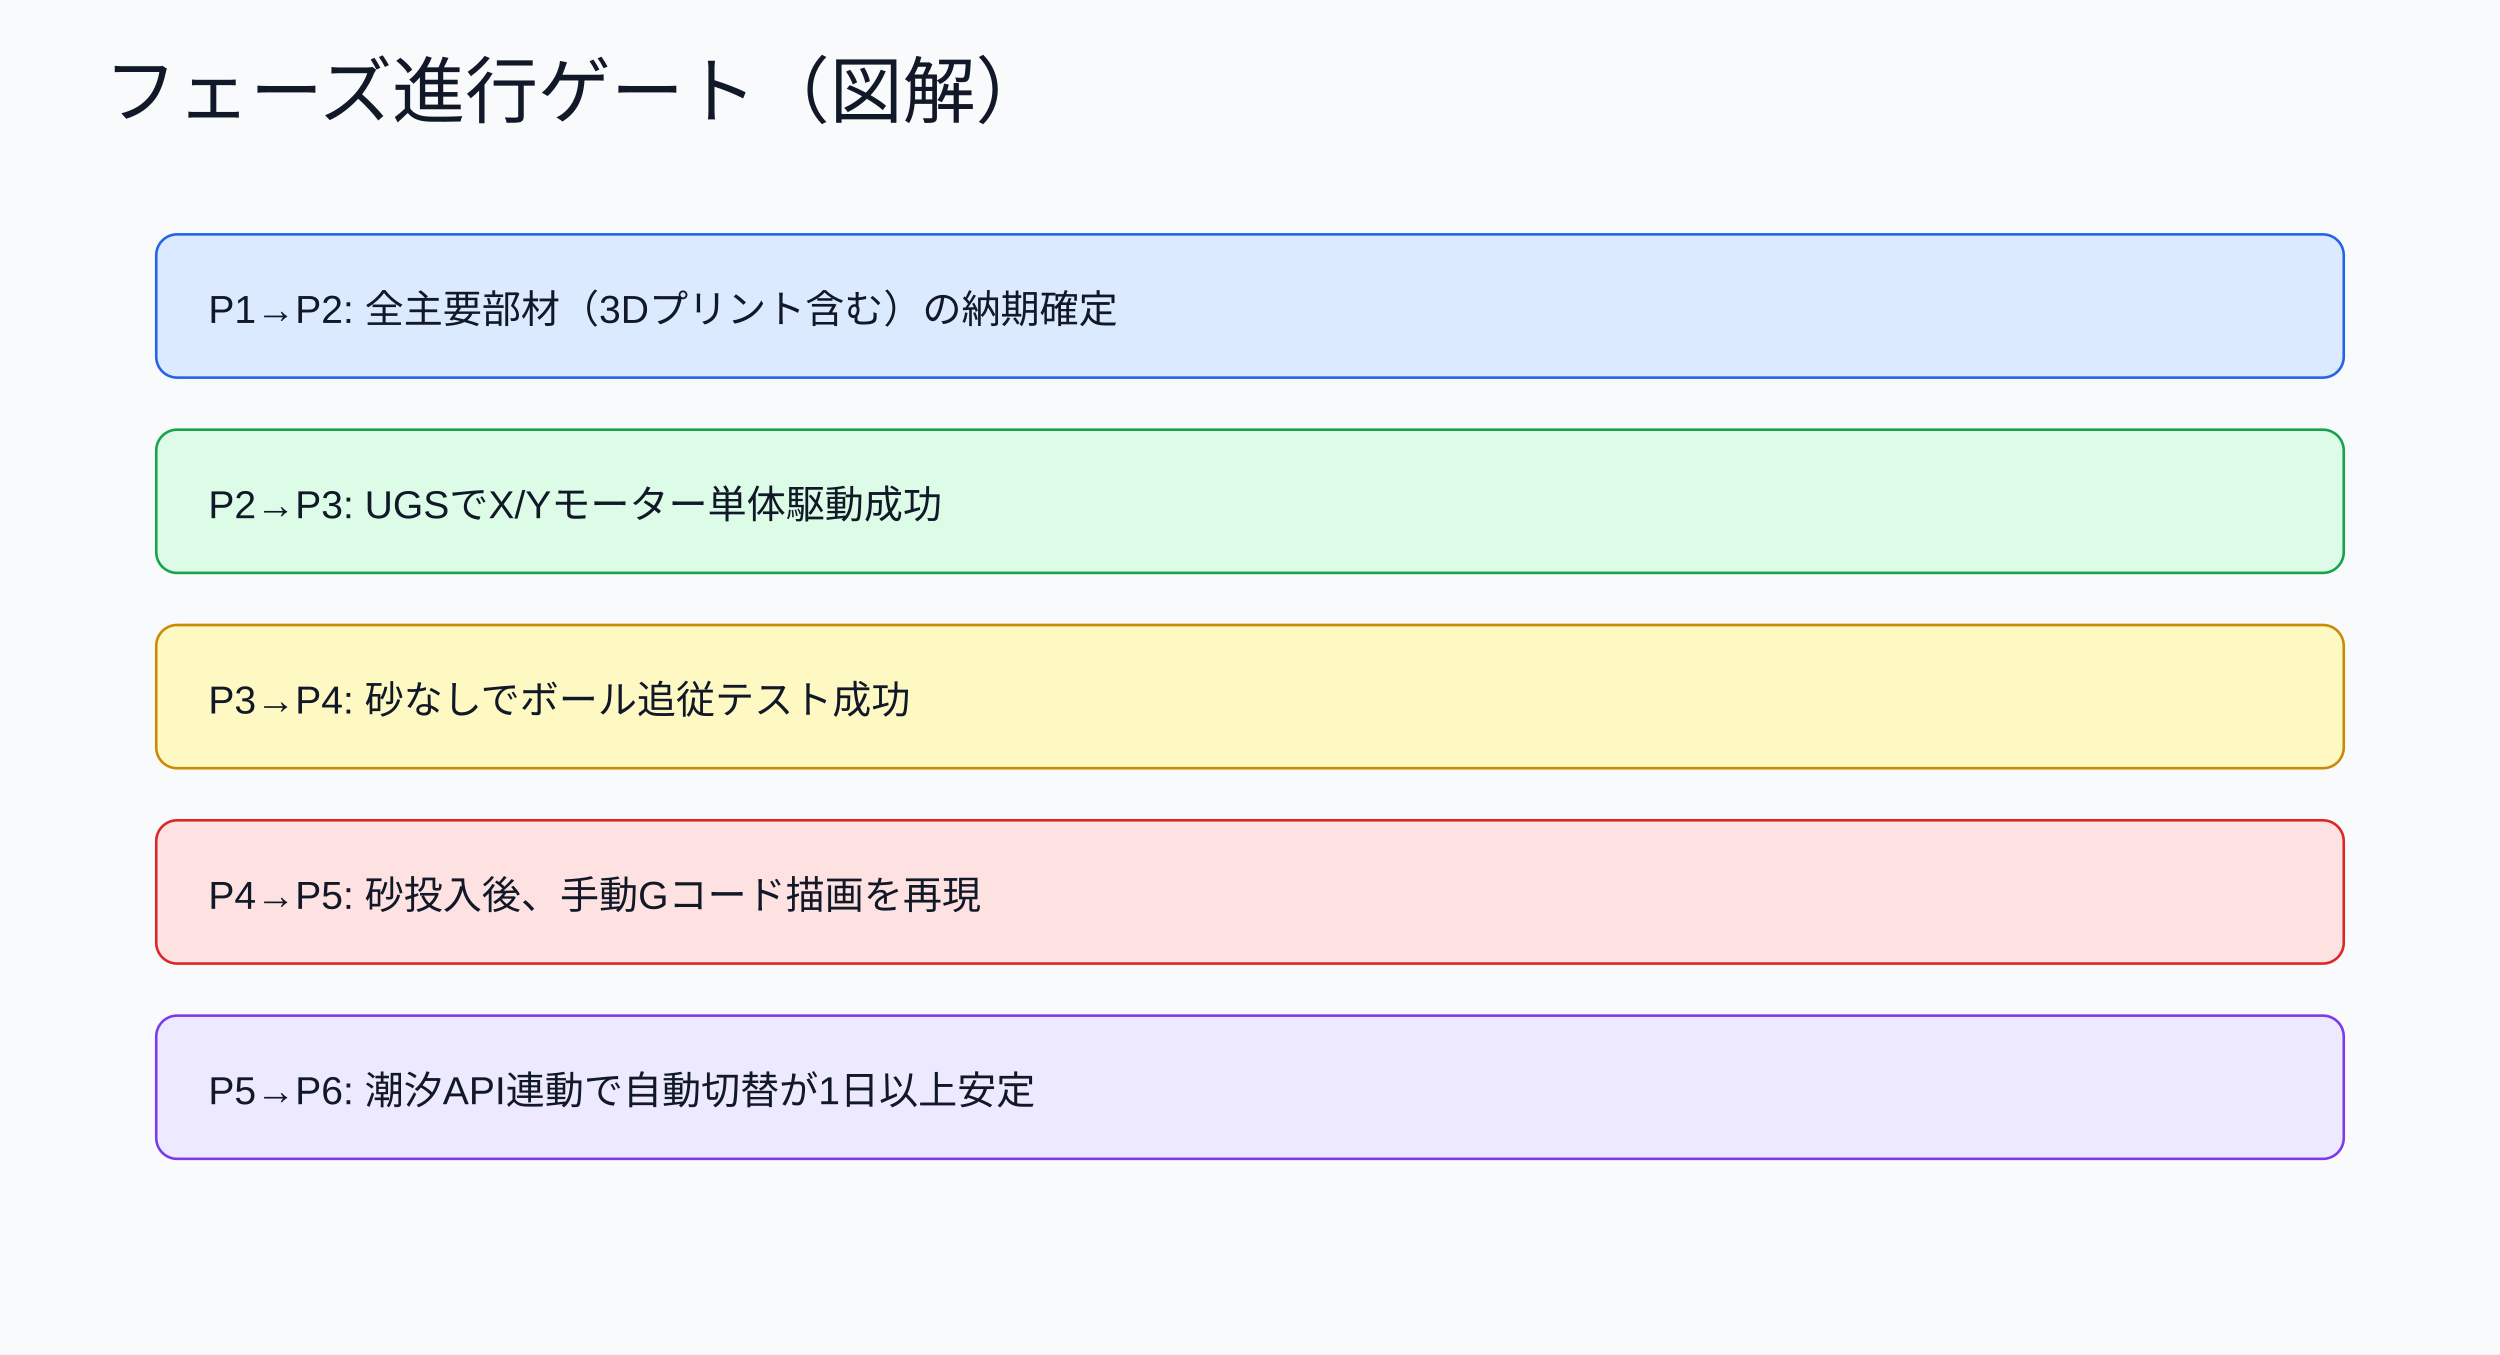
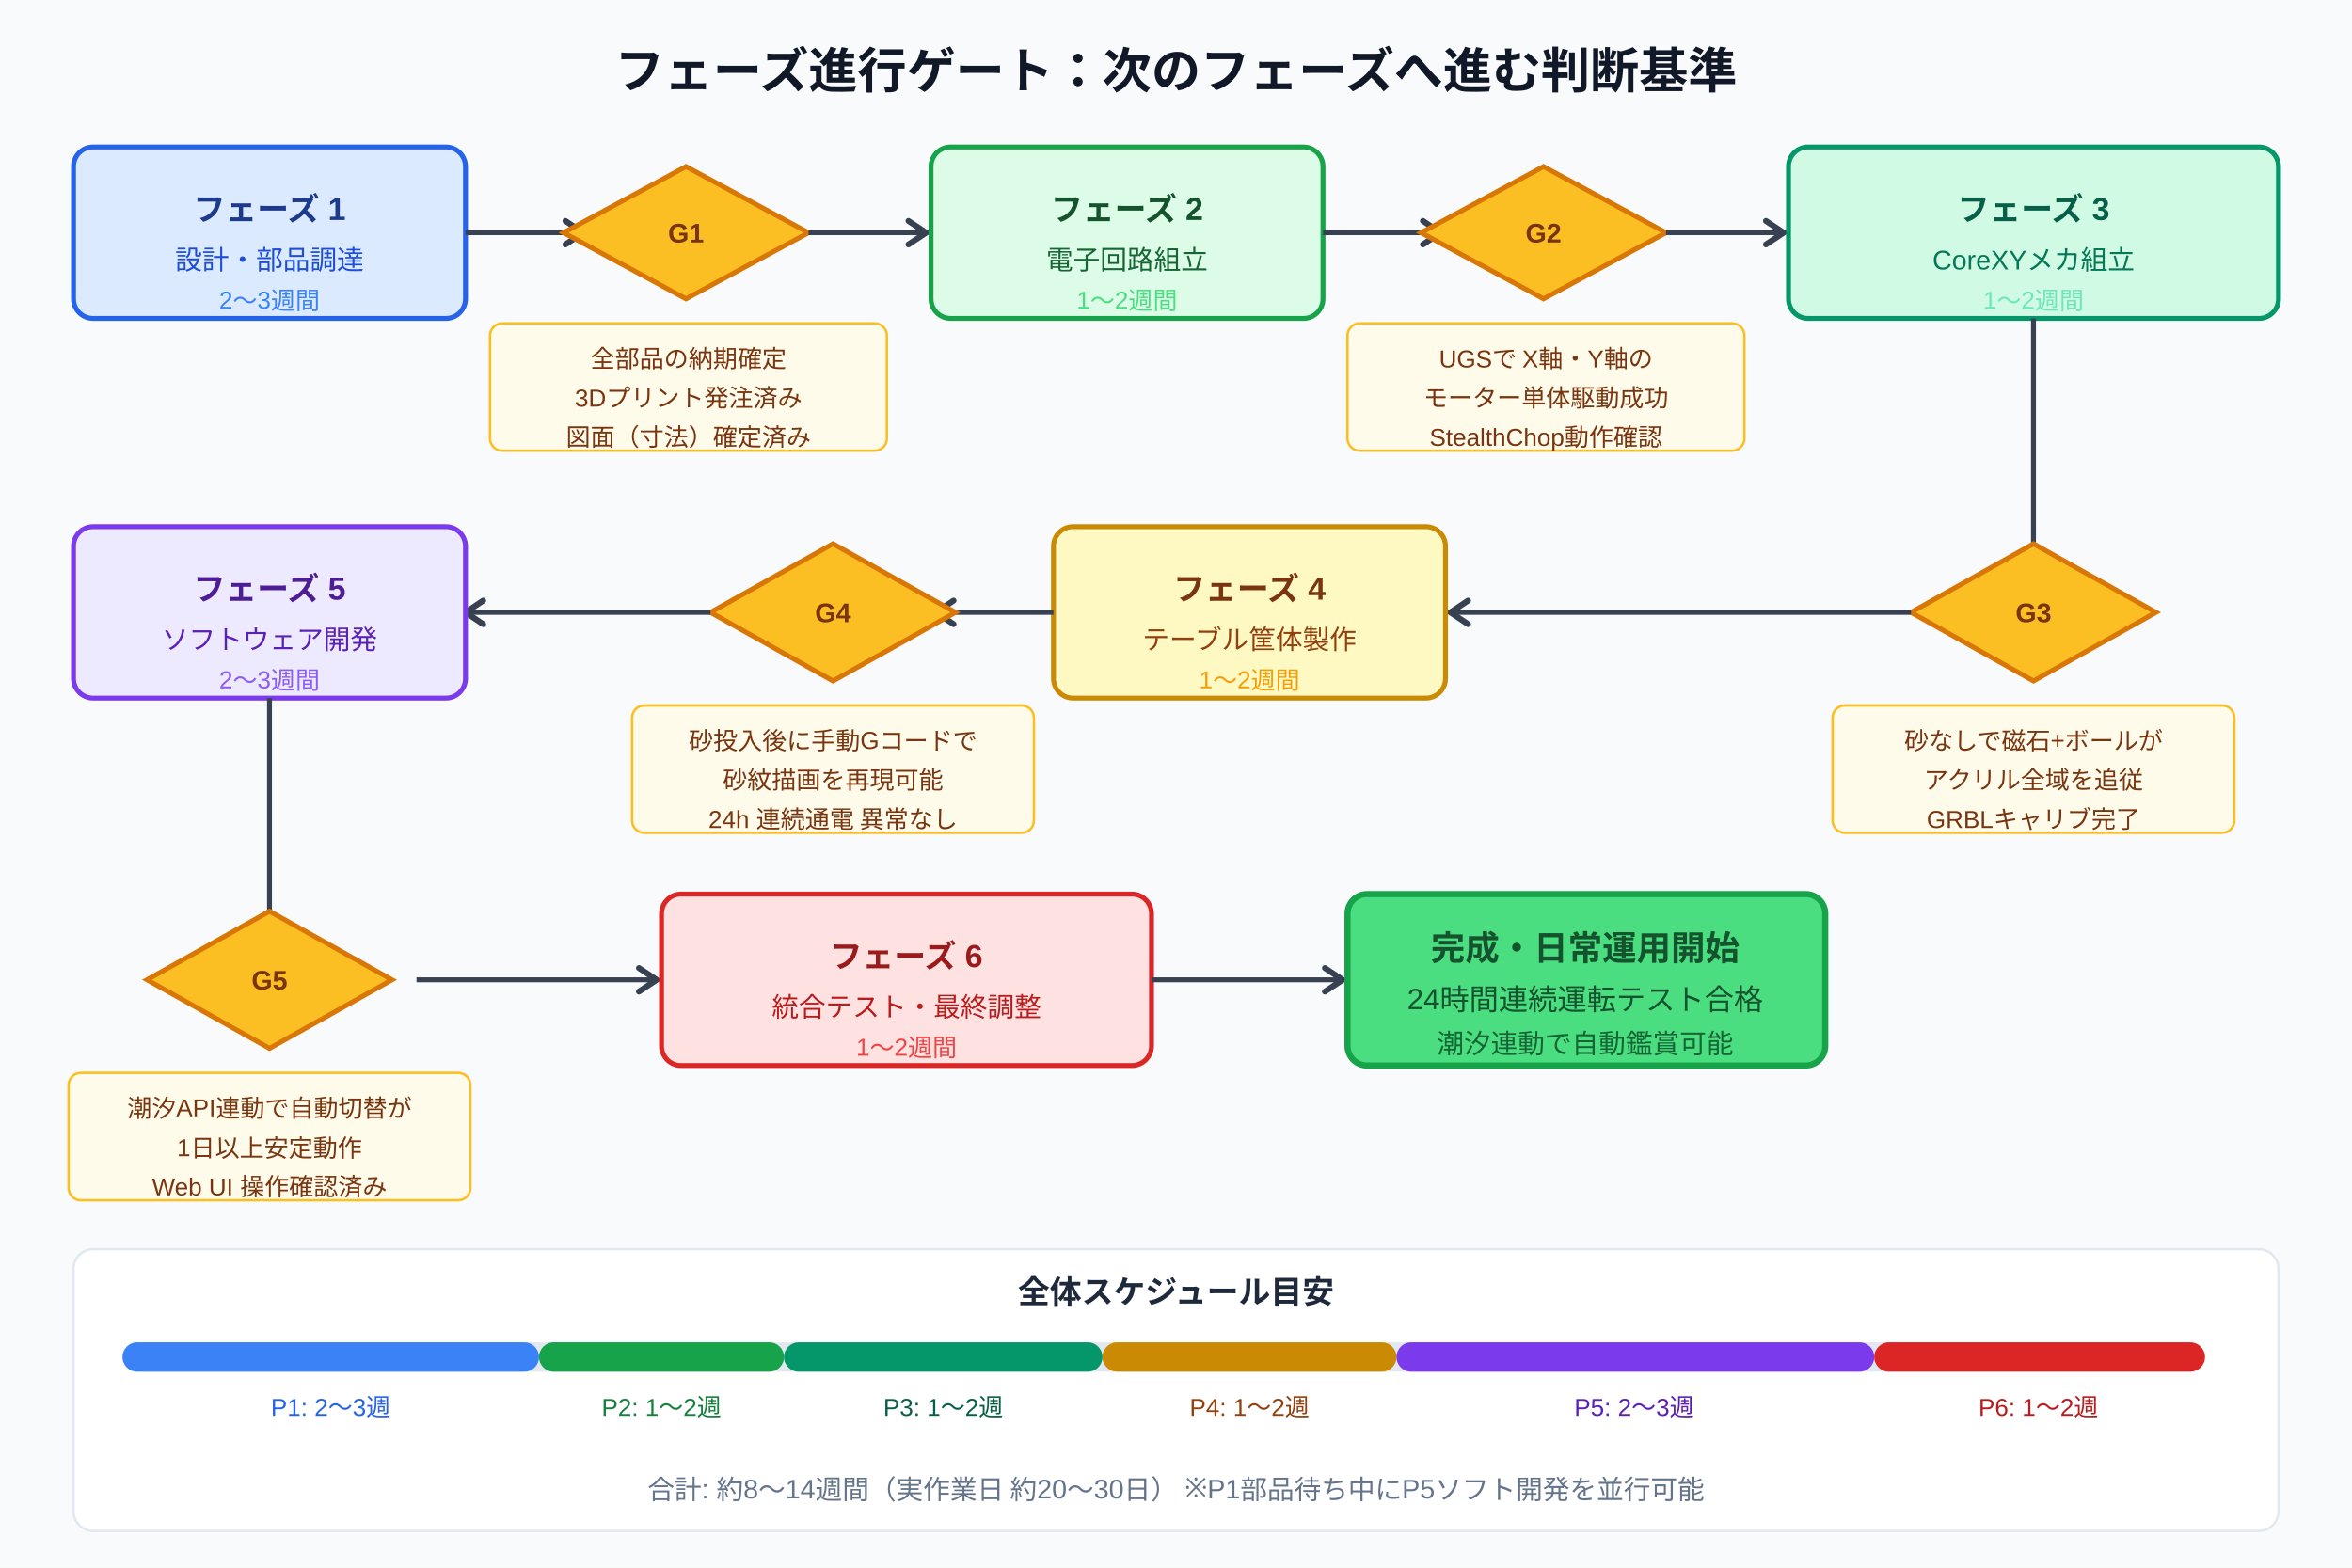
- <svg xmlns="http://www.w3.org/2000/svg" width="960" height="520" viewBox="0 0 960 520">
-   <rect width="960" height="520" fill="#f9fafb" />
-   <text x="40" y="45" font-size="28" font-family="Arial" fill="#111827">フェーズ進行ゲート（図解）</text>
-   <g font-family="Arial" font-size="15" fill="#111827">
-     <rect x="60" y="90" width="840" height="55" rx="8" fill="#dbeafe" stroke="#2563eb" />
-     <text x="80" y="124">P1→P2: 全主要部材（3Dプリント含む）の納期確定</text>
-     <rect x="60" y="165" width="840" height="55" rx="8" fill="#dcfce7" stroke="#16a34a" />
-     <text x="80" y="199">P2→P3: UGSでX/Yモーター単体駆動成功</text>
-     <rect x="60" y="240" width="840" height="55" rx="8" fill="#fef9c3" stroke="#ca8a04" />
-     <text x="80" y="274">P3→P4: 砂なしでボール追従テスト成功</text>
-     <rect x="60" y="315" width="840" height="55" rx="8" fill="#fee2e2" stroke="#dc2626" />
-     <text x="80" y="349">P4→P5: 砂投入後、手動Gコード描画を再現</text>
-     <rect x="60" y="390" width="840" height="55" rx="8" fill="#ede9fe" stroke="#7c3aed" />
-     <text x="80" y="424">P5→P6: 潮汐API連動で自動切替が1日以上安定</text>
-   </g>
+ <svg xmlns="http://www.w3.org/2000/svg" width="960" height="640" viewBox="0 0 960 640">
+   <rect width="960" height="640" fill="#f9fafb" />
+   <text x="480" y="36" text-anchor="middle" font-size="20" font-weight="bold" font-family="Arial,sans-serif" fill="#111827">フェーズ進行ゲート：次のフェーズへ進む判断基準</text>
+   <rect x="30" y="60" width="160" height="70" rx="8" fill="#dbeafe" stroke="#2563eb" stroke-width="2" />
+   <text x="110" y="90" text-anchor="middle" font-size="13" font-weight="bold" font-family="Arial,sans-serif" fill="#1e3a8a">フェーズ 1</text>
+   <text x="110" y="110" text-anchor="middle" font-size="11" font-family="Arial,sans-serif" fill="#1d4ed8">設計・部品調達</text>
+   <text x="110" y="126" text-anchor="middle" font-size="10" font-family="Arial,sans-serif" fill="#3b82f6">2〜3週間</text>
+   <line x1="190" y1="95" x2="238" y2="95" stroke="#374151" stroke-width="2" marker-end="url(#garr)" />
+   <polygon points="280,68 330,95 280,122 230,95" fill="#fbbf24" stroke="#d97706" stroke-width="2" />
+   <text x="280" y="99" text-anchor="middle" font-size="11" font-weight="bold" font-family="Arial,sans-serif" fill="#78350f">G1</text>
+   <rect x="200" y="132" width="162" height="52" rx="5" fill="#fffbeb" stroke="#fbbf24" stroke-width="1" />
+   <text x="281" y="150" text-anchor="middle" font-size="10" font-family="Arial,sans-serif" fill="#78350f">全部品の納期確定</text>
+   <text x="281" y="166" text-anchor="middle" font-size="10" font-family="Arial,sans-serif" fill="#78350f">3Dプリント発注済み</text>
+   <text x="281" y="182" text-anchor="middle" font-size="10" font-family="Arial,sans-serif" fill="#78350f">図面（寸法）確定済み</text>
+   <line x1="330" y1="95" x2="378" y2="95" stroke="#374151" stroke-width="2" marker-end="url(#garr)" />
+   <rect x="380" y="60" width="160" height="70" rx="8" fill="#dcfce7" stroke="#16a34a" stroke-width="2" />
+   <text x="460" y="90" text-anchor="middle" font-size="13" font-weight="bold" font-family="Arial,sans-serif" fill="#14532d">フェーズ 2</text>
+   <text x="460" y="110" text-anchor="middle" font-size="11" font-family="Arial,sans-serif" fill="#166534">電子回路組立</text>
+   <text x="460" y="126" text-anchor="middle" font-size="10" font-family="Arial,sans-serif" fill="#4ade80">1〜2週間</text>
+   <line x1="540" y1="95" x2="588" y2="95" stroke="#374151" stroke-width="2" marker-end="url(#garr)" />
+   <polygon points="630,68 680,95 630,122 580,95" fill="#fbbf24" stroke="#d97706" stroke-width="2" />
+   <text x="630" y="99" text-anchor="middle" font-size="11" font-weight="bold" font-family="Arial,sans-serif" fill="#78350f">G2</text>
+   <rect x="550" y="132" width="162" height="52" rx="5" fill="#fffbeb" stroke="#fbbf24" stroke-width="1" />
+   <text x="631" y="150" text-anchor="middle" font-size="10" font-family="Arial,sans-serif" fill="#78350f">UGSで X軸・Y軸の</text>
+   <text x="631" y="166" text-anchor="middle" font-size="10" font-family="Arial,sans-serif" fill="#78350f">モーター単体駆動成功</text>
+   <text x="631" y="182" text-anchor="middle" font-size="10" font-family="Arial,sans-serif" fill="#78350f">StealthChop動作確認</text>
+   <line x1="680" y1="95" x2="728" y2="95" stroke="#374151" stroke-width="2" marker-end="url(#garr)" />
+   <rect x="730" y="60" width="200" height="70" rx="8" fill="#d1fae5" stroke="#059669" stroke-width="2" />
+   <text x="830" y="90" text-anchor="middle" font-size="13" font-weight="bold" font-family="Arial,sans-serif" fill="#065f46">フェーズ 3</text>
+   <text x="830" y="110" text-anchor="middle" font-size="11" font-family="Arial,sans-serif" fill="#047857">CoreXYメカ組立</text>
+   <text x="830" y="126" text-anchor="middle" font-size="10" font-family="Arial,sans-serif" fill="#6ee7b7">1〜2週間</text>
+   <line x1="830" y1="130" x2="830" y2="248" stroke="#374151" stroke-width="2" marker-end="url(#garr)" />
+   <polygon points="830,222 880,250 830,278 780,250" fill="#fbbf24" stroke="#d97706" stroke-width="2" />
+   <text x="830" y="254" text-anchor="middle" font-size="11" font-weight="bold" font-family="Arial,sans-serif" fill="#78350f">G3</text>
+   <rect x="748" y="288" width="164" height="52" rx="5" fill="#fffbeb" stroke="#fbbf24" stroke-width="1" />
+   <text x="830" y="306" text-anchor="middle" font-size="10" font-family="Arial,sans-serif" fill="#78350f">砂なしで磁石+ボールが</text>
+   <text x="830" y="322" text-anchor="middle" font-size="10" font-family="Arial,sans-serif" fill="#78350f">アクリル全域を追従</text>
+   <text x="830" y="338" text-anchor="middle" font-size="10" font-family="Arial,sans-serif" fill="#78350f">GRBLキャリブ完了</text>
+   <line x1="780" y1="250" x2="592" y2="250" stroke="#374151" stroke-width="2" marker-end="url(#garr)" />
+   <rect x="430" y="215" width="160" height="70" rx="8" fill="#fef9c3" stroke="#ca8a04" stroke-width="2" />
+   <text x="510" y="245" text-anchor="middle" font-size="13" font-weight="bold" font-family="Arial,sans-serif" fill="#78350f">フェーズ 4</text>
+   <text x="510" y="265" text-anchor="middle" font-size="11" font-family="Arial,sans-serif" fill="#92400e">テーブル筐体製作</text>
+   <text x="510" y="281" text-anchor="middle" font-size="10" font-family="Arial,sans-serif" fill="#f59e0b">1〜2週間</text>
+   <line x1="430" y1="250" x2="382" y2="250" stroke="#374151" stroke-width="2" marker-end="url(#garr)" />
+   <polygon points="340,222 390,250 340,278 290,250" fill="#fbbf24" stroke="#d97706" stroke-width="2" />
+   <text x="340" y="254" text-anchor="middle" font-size="11" font-weight="bold" font-family="Arial,sans-serif" fill="#78350f">G4</text>
+   <rect x="258" y="288" width="164" height="52" rx="5" fill="#fffbeb" stroke="#fbbf24" stroke-width="1" />
+   <text x="340" y="306" text-anchor="middle" font-size="10" font-family="Arial,sans-serif" fill="#78350f">砂投入後に手動Gコードで</text>
+   <text x="340" y="322" text-anchor="middle" font-size="10" font-family="Arial,sans-serif" fill="#78350f">砂紋描画を再現可能</text>
+   <text x="340" y="338" text-anchor="middle" font-size="10" font-family="Arial,sans-serif" fill="#78350f">24h 連続通電 異常なし</text>
+   <line x1="290" y1="250" x2="190" y2="250" stroke="#374151" stroke-width="2" marker-end="url(#garr)" />
+   <rect x="30" y="215" width="160" height="70" rx="8" fill="#ede9fe" stroke="#7c3aed" stroke-width="2" />
+   <text x="110" y="245" text-anchor="middle" font-size="13" font-weight="bold" font-family="Arial,sans-serif" fill="#4c1d95">フェーズ 5</text>
+   <text x="110" y="265" text-anchor="middle" font-size="11" font-family="Arial,sans-serif" fill="#5b21b6">ソフトウェア開発</text>
+   <text x="110" y="281" text-anchor="middle" font-size="10" font-family="Arial,sans-serif" fill="#8b5cf6">2〜3週間</text>
+   <line x1="110" y1="285" x2="110" y2="398" stroke="#374151" stroke-width="2" marker-end="url(#garr)" />
+   <polygon points="110,372 160,400 110,428 60,400" fill="#fbbf24" stroke="#d97706" stroke-width="2" />
+   <text x="110" y="404" text-anchor="middle" font-size="11" font-weight="bold" font-family="Arial,sans-serif" fill="#78350f">G5</text>
+   <rect x="28" y="438" width="164" height="52" rx="5" fill="#fffbeb" stroke="#fbbf24" stroke-width="1" />
+   <text x="110" y="456" text-anchor="middle" font-size="10" font-family="Arial,sans-serif" fill="#78350f">潮汐API連動で自動切替が</text>
+   <text x="110" y="472" text-anchor="middle" font-size="10" font-family="Arial,sans-serif" fill="#78350f">1日以上安定動作</text>
+   <text x="110" y="488" text-anchor="middle" font-size="10" font-family="Arial,sans-serif" fill="#78350f">Web UI 操作確認済み</text>
+   <line x1="170" y1="400" x2="268" y2="400" stroke="#374151" stroke-width="2" marker-end="url(#garr)" />
+   <rect x="270" y="365" width="200" height="70" rx="8" fill="#fee2e2" stroke="#dc2626" stroke-width="2" />
+   <text x="370" y="395" text-anchor="middle" font-size="13" font-weight="bold" font-family="Arial,sans-serif" fill="#991b1b">フェーズ 6</text>
+   <text x="370" y="415" text-anchor="middle" font-size="11" font-family="Arial,sans-serif" fill="#b91c1c">統合テスト・最終調整</text>
+   <text x="370" y="431" text-anchor="middle" font-size="10" font-family="Arial,sans-serif" fill="#ef4444">1〜2週間</text>
+   <line x1="470" y1="400" x2="548" y2="400" stroke="#374151" stroke-width="2" marker-end="url(#garr)" />
+   <rect x="550" y="365" width="195" height="70" rx="8" fill="#4ade80" stroke="#16a34a" stroke-width="2.5" />
+   <text x="647" y="392" text-anchor="middle" font-size="14" font-weight="bold" font-family="Arial,sans-serif" fill="#14532d">完成・日常運用開始</text>
+   <text x="647" y="412" text-anchor="middle" font-size="12" font-family="Arial,sans-serif" fill="#14532d">24時間連続運転テスト合格</text>
+   <text x="647" y="430" text-anchor="middle" font-size="11" font-family="Arial,sans-serif" fill="#166534">潮汐連動で自動鑑賞可能</text>
+   <rect x="30" y="510" width="900" height="115" rx="8" fill="#fff" stroke="#e2e8f0" stroke-width="1" />
+   <text x="480" y="532" text-anchor="middle" font-size="13" font-weight="bold" font-family="Arial,sans-serif" fill="#1e293b">全体スケジュール目安</text>
+   <rect x="50" y="548" width="850" height="12" rx="6" fill="#e2e8f0" />
+   <rect x="50" y="548" width="170" height="12" rx="6" fill="#3b82f6" />
+   <rect x="220" y="548" width="100" height="12" rx="6" fill="#16a34a" />
+   <rect x="320" y="548" width="130" height="12" rx="6" fill="#059669" />
+   <rect x="450" y="548" width="120" height="12" rx="6" fill="#ca8a04" />
+   <rect x="570" y="548" width="195" height="12" rx="6" fill="#7c3aed" />
+   <rect x="765" y="548" width="135" height="12" rx="6" fill="#dc2626" />
+   <text x="135" y="578" text-anchor="middle" font-size="10" font-family="Arial,sans-serif" fill="#2563eb">P1: 2〜3週</text>
+   <text x="270" y="578" text-anchor="middle" font-size="10" font-family="Arial,sans-serif" fill="#15803d">P2: 1〜2週</text>
+   <text x="385" y="578" text-anchor="middle" font-size="10" font-family="Arial,sans-serif" fill="#065f46">P3: 1〜2週</text>
+   <text x="510" y="578" text-anchor="middle" font-size="10" font-family="Arial,sans-serif" fill="#92400e">P4: 1〜2週</text>
+   <text x="667" y="578" text-anchor="middle" font-size="10" font-family="Arial,sans-serif" fill="#5b21b6">P5: 2〜3週</text>
+   <text x="832" y="578" text-anchor="middle" font-size="10" font-family="Arial,sans-serif" fill="#b91c1c">P6: 1〜2週</text>
+   <text x="480" y="612" text-anchor="middle" font-size="11" font-family="Arial,sans-serif" fill="#64748b">合計: 約8〜14週間（実作業日 約20〜30日）  ※P1部品待ち中にP5ソフト開発を並行可能</text>
+   <defs>
+     <marker id="garr" viewBox="0 0 10 10" refX="8" refY="5" markerWidth="6" markerHeight="6" orient="auto">
+       <path d="M2 1L8 5L2 9" fill="none" stroke="context-stroke" stroke-width="2" stroke-linecap="round" />
+     </marker>
+   </defs>
</svg>
